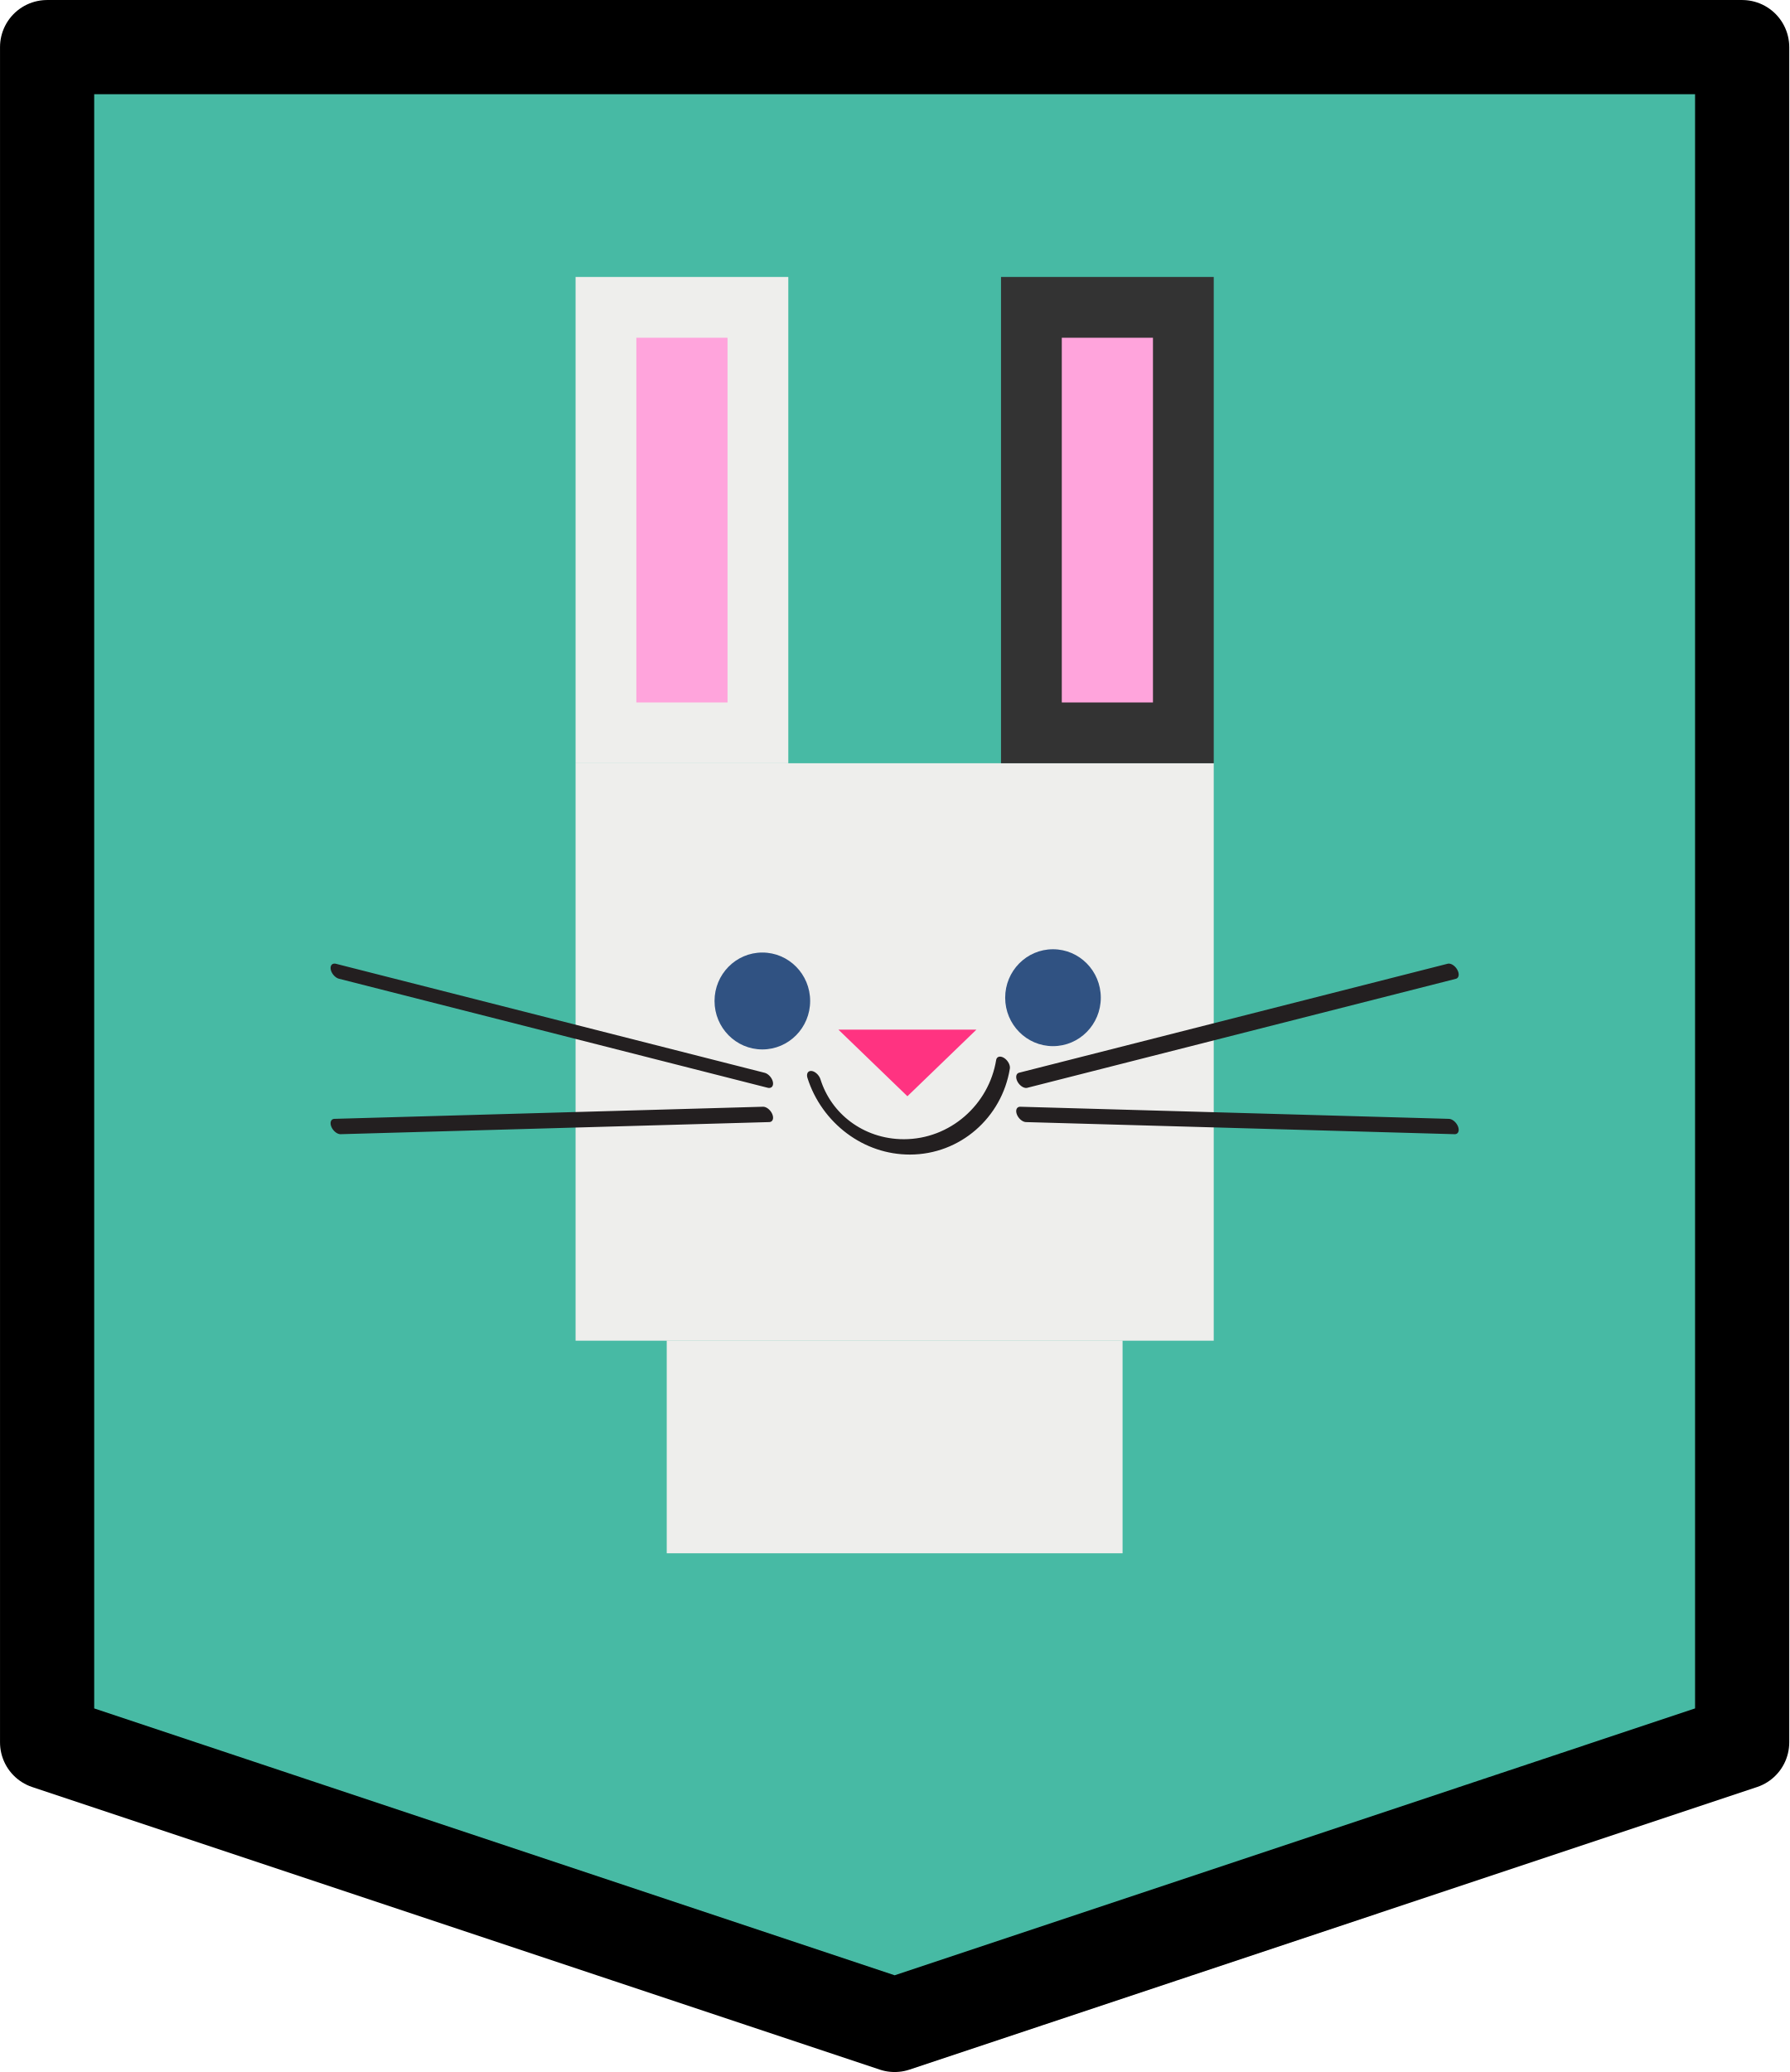
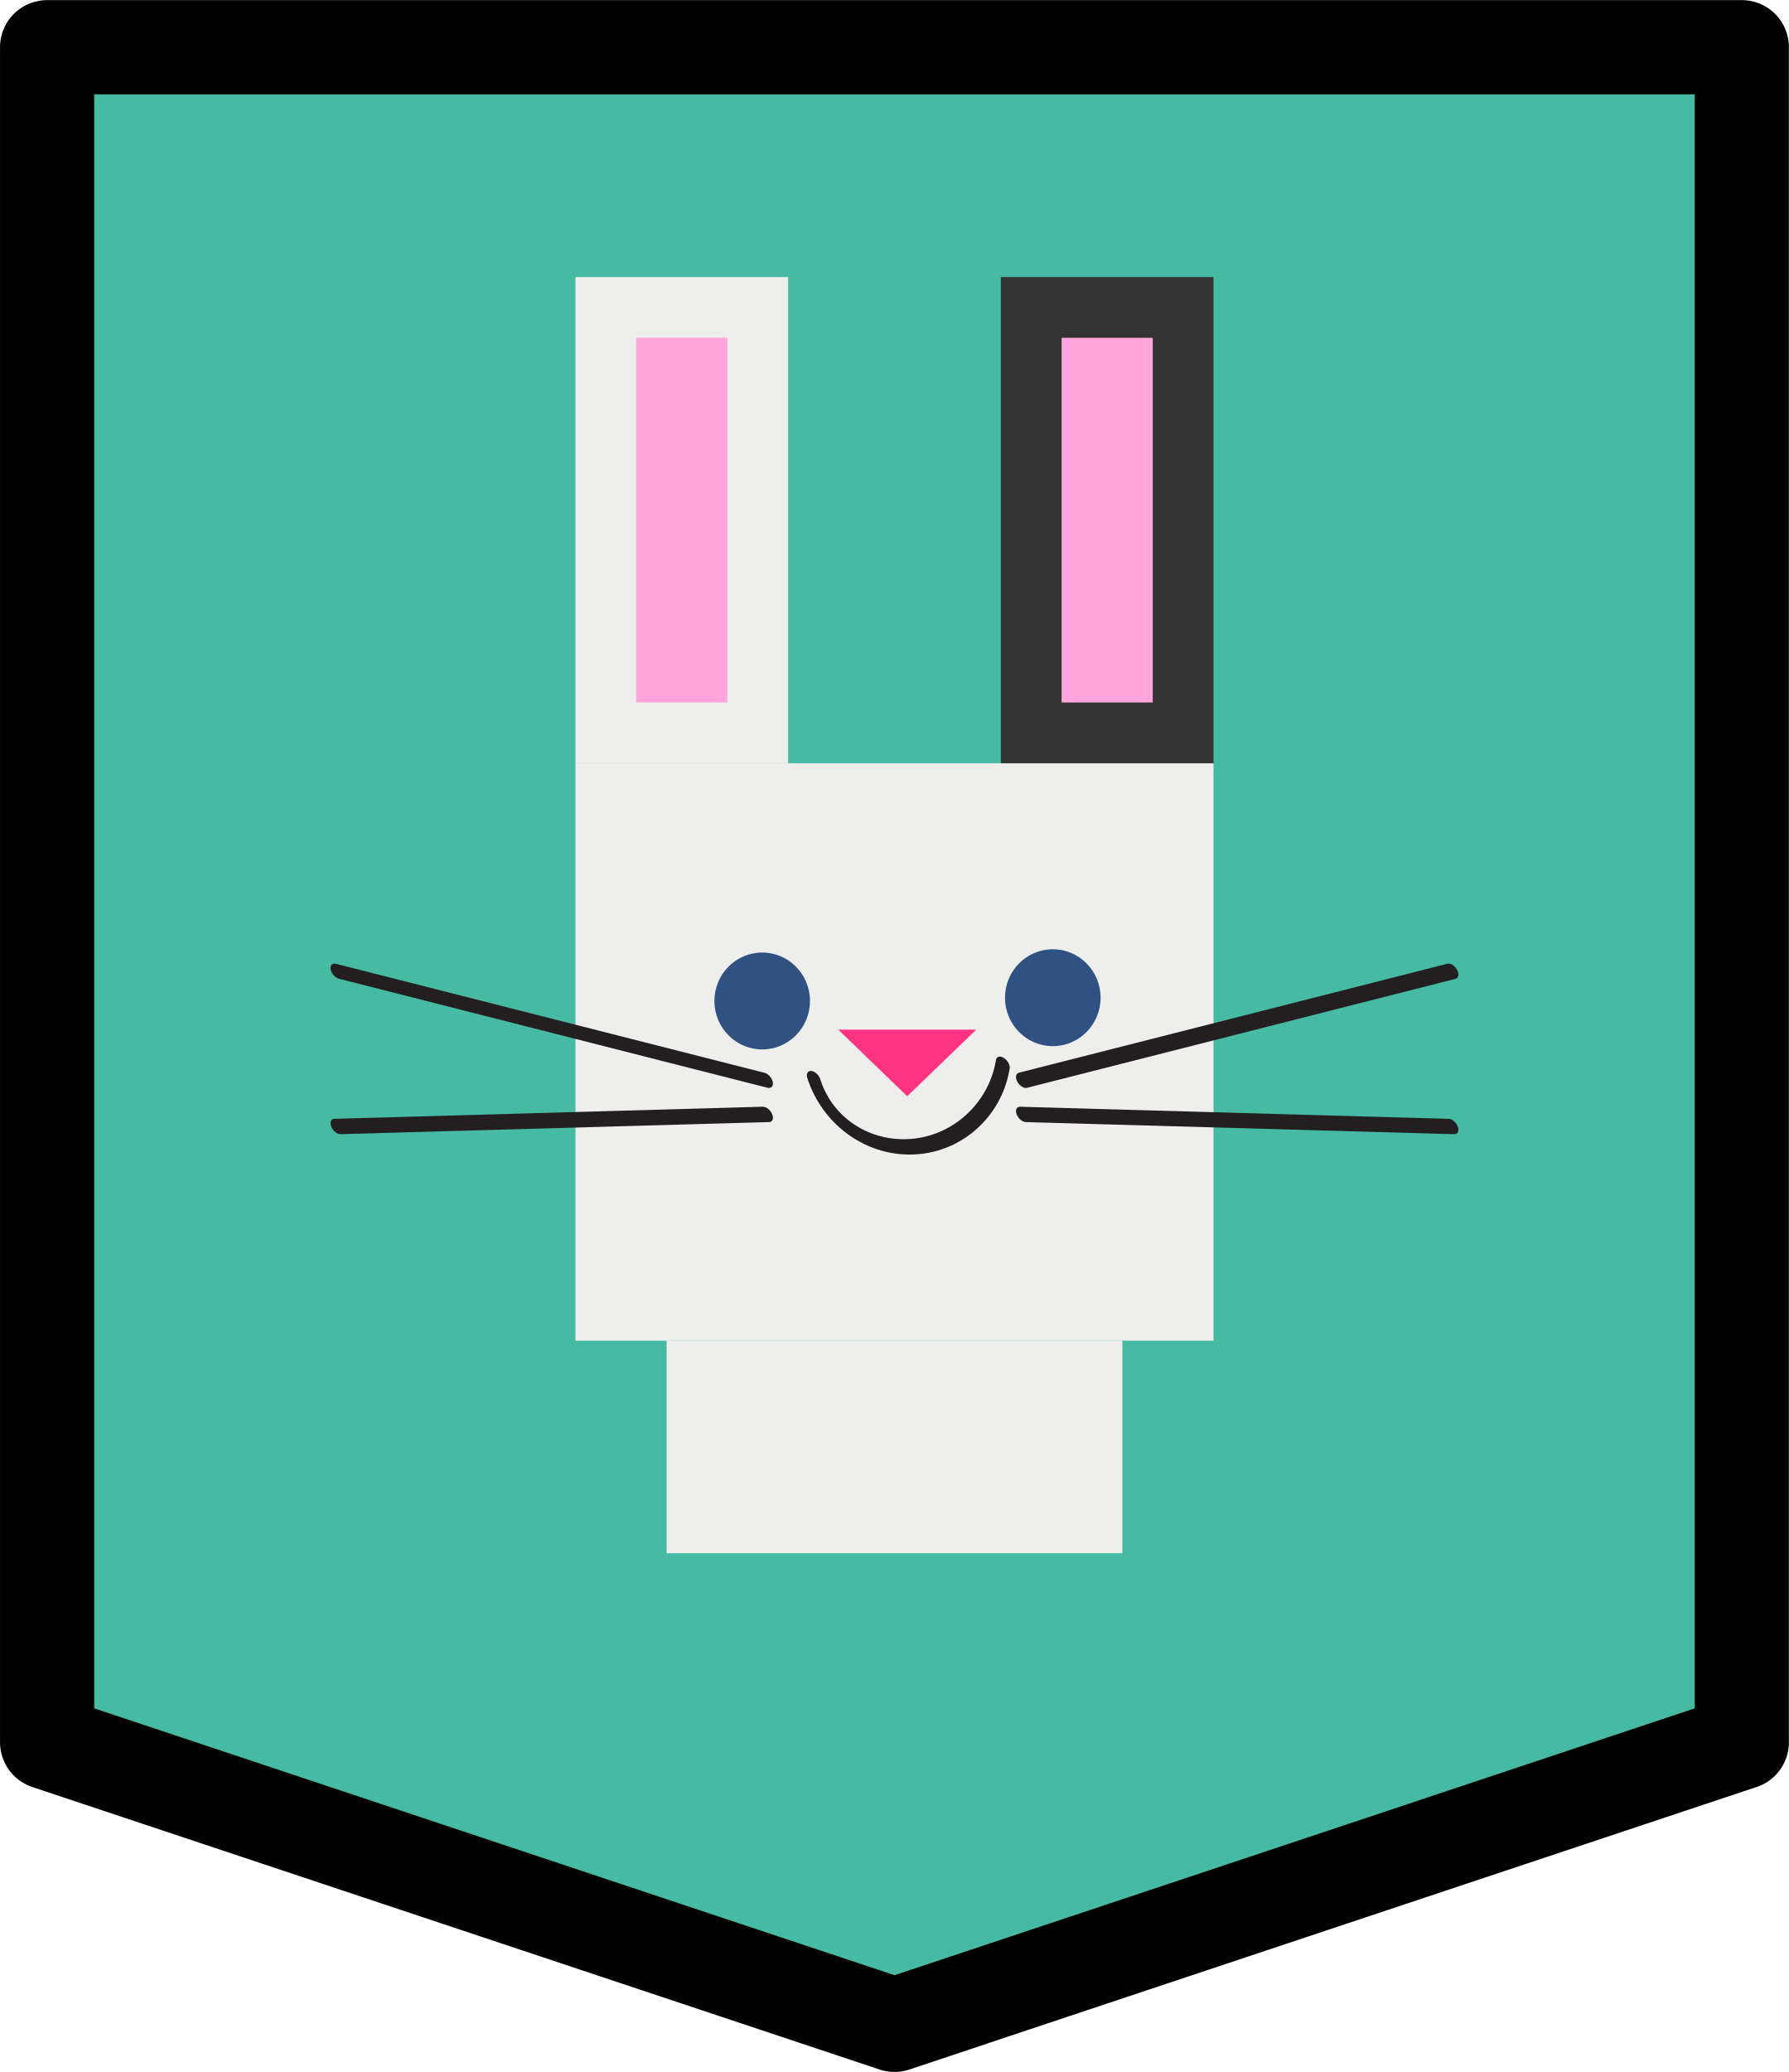
- <svg xmlns="http://www.w3.org/2000/svg" width="25.135mm" height="29.104mm" viewBox="0 0 25.135 29.104" version="1.1" id="svg5160">
+ <svg xmlns="http://www.w3.org/2000/svg" width="55.267px" height="64px" viewBox="0 0 25.135 29.104" version="1.1" id="svg5160">
  <defs id="defs5154">
    </defs>
  <g id="layer1" transform="translate(-52.88838,-20.48027)">
    <g id="layer1-5" transform="translate(-355.8928,-191.961)" style="fill:#47baa4;fill-opacity:1">
      <g id="g7063-9" transform="translate(406.7969,80.81106)" style="fill:#47baa4;fill-opacity:1">
        <path id="rect833-9-41-4-7-4-4-3" style="font-variation-settings:normal;vector-effect:none;fill:#47baa4;fill-opacity:1;stroke:#000000;stroke-width:1.323;stroke-linecap:round;stroke-linejoin:round;stroke-miterlimit:4;stroke-dasharray:none;stroke-dashoffset:0;stroke-opacity:1;stop-color:#000000" d="M 2.646,132.292 H 26.458 v 23.812 l -11.906,3.969 -11.906,-3.969 z" />
        <g id="g7020-5" transform="matrix(0.05887938,0,0,0.05887938,5.808495,138.247)" style="fill:#47baa4;stroke-width:5.649;stroke-miterlimit:4;stroke-dasharray:none;fill-opacity:1">
          <g id="g6963-7" style="fill:#47baa4;stroke-width:5.649;stroke-miterlimit:4;stroke-dasharray:none;fill-opacity:1">
            <g id="g6961-0" style="fill:#47baa4;stroke-width:5.649;stroke-miterlimit:4;stroke-dasharray:none;fill-opacity:1" />
          </g>
          <g id="g6965-1" style="fill:#47baa4;stroke-width:5.649;stroke-miterlimit:4;stroke-dasharray:none;fill-opacity:1" />
          <g id="g6967-9" style="fill:#47baa4;stroke-width:5.649;stroke-miterlimit:4;stroke-dasharray:none;fill-opacity:1" />
          <g id="g6969-9" style="fill:#47baa4;stroke-width:5.649;stroke-miterlimit:4;stroke-dasharray:none;fill-opacity:1" />
          <g id="g6971-7" style="fill:#47baa4;stroke-width:5.649;stroke-miterlimit:4;stroke-dasharray:none;fill-opacity:1" />
          <g id="g6973-8" style="fill:#47baa4;stroke-width:5.649;stroke-miterlimit:4;stroke-dasharray:none;fill-opacity:1" />
          <g id="g6975-2" style="fill:#47baa4;stroke-width:5.649;stroke-miterlimit:4;stroke-dasharray:none;fill-opacity:1" />
          <g id="g6977-5" style="fill:#47baa4;stroke-width:5.649;stroke-miterlimit:4;stroke-dasharray:none;fill-opacity:1" />
          <g id="g6979-3" style="fill:#47baa4;stroke-width:5.649;stroke-miterlimit:4;stroke-dasharray:none;fill-opacity:1" />
          <g id="g6981-4" style="fill:#47baa4;stroke-width:5.649;stroke-miterlimit:4;stroke-dasharray:none;fill-opacity:1" />
          <g id="g6983-9" style="fill:#47baa4;stroke-width:5.649;stroke-miterlimit:4;stroke-dasharray:none;fill-opacity:1" />
          <g id="g6985-0" style="fill:#47baa4;stroke-width:5.649;stroke-miterlimit:4;stroke-dasharray:none;fill-opacity:1" />
          <g id="g6987-2" style="fill:#47baa4;stroke-width:5.649;stroke-miterlimit:4;stroke-dasharray:none;fill-opacity:1" />
          <g id="g6989-0" style="fill:#47baa4;stroke-width:5.649;stroke-miterlimit:4;stroke-dasharray:none;fill-opacity:1" />
          <g id="g6991-1" style="fill:#47baa4;stroke-width:5.649;stroke-miterlimit:4;stroke-dasharray:none;fill-opacity:1" />
          <g id="g6993-9" style="fill:#47baa4;stroke-width:5.649;stroke-miterlimit:4;stroke-dasharray:none;fill-opacity:1" />
        </g>
      </g>
    </g>
    <g id="g1092" transform="matrix(2.258739,0,0,2.258739,86.43679,-2.219297)">
      <rect style="fill:#eeeeec;fill-opacity:1;stroke-width:0.189;stroke-linecap:round;stroke-linejoin:round;stop-color:#000000" id="rect857" width="3.969" height="3.591" x="-11.273" y="14.796" />
      <rect style="fill:#eeeeec;fill-opacity:1;stroke-width:0.199;stroke-linecap:round;stroke-linejoin:round;stop-color:#000000" id="rect859" width="2.835" height="1.323" x="-10.706" y="18.386" />
      <rect style="fill:#eeeeec;fill-opacity:1;stroke-width:0.209;stroke-linecap:round;stroke-linejoin:round;stop-color:#000000" id="rect861" width="1.323" height="3.024" x="-11.273" y="11.772" />
      <rect style="fill:#333333;fill-opacity:1;stroke-width:0.209;stroke-linecap:round;stroke-linejoin:round;stop-color:#000000" id="rect861-3" width="1.323" height="3.024" x="-8.627" y="11.772" />
      <rect style="fill:#ffa4dc;fill-opacity:1;stroke-width:0.119;stroke-linecap:round;stroke-linejoin:round;stop-color:#000000" id="rect883" width="0.567" height="2.268" x="-10.895" y="12.15" />
      <rect style="fill:#ffa4dc;fill-opacity:1;stroke-width:0.119;stroke-linecap:round;stroke-linejoin:round;stop-color:#000000" id="rect883-6" width="0.567" height="2.268" x="-8.249" y="12.15" />
      <g id="g1036" transform="matrix(0.1428572,0.06813938,0,0.1428572,-26.71293,-1.366287)">
        <ellipse fill="#305282" cx="128.753" cy="123.485" id="circle327-8-0-3-0" style="stroke-width:0.064" transform="matrix(0.9025853,-0.4305111,0,1,0,0)" rx="2.306" ry="2.109" />
        <ellipse fill="#305282" cx="142.772" cy="123.342" id="circle329-8-5-7-9" style="stroke-width:0.064" transform="matrix(0.9025853,-0.4305111,0,1,0,0)" rx="2.306" ry="2.109" />
        <path fill="#ff3381" d="m 122.526,69.19 -3.004,-1.467 6.008,-2.865" id="path333-1-2-2-3" style="stroke-width:0.061" />
        <path fill="none" stroke="#231f20" stroke-width="0.836" stroke-linecap="round" stroke-linejoin="round" stroke-miterlimit="10" d="m 126.688,65.814 c -0.331,2.195 -2.081,4.587 -4.186,5.592 -1.892,0.903 -3.5,0.423 -4.044,-1.043 m 9.106,-4.271 18.661,-13.646 m -18.661,15.132 18.661,-8.374 M 116.376,71.428 97.715,75.584 m 18.661,-2.67 -18.661,9.428" id="path335-8-9-6-6" style="stroke-width:0.603;stroke-miterlimit:10;stroke-dasharray:none" />
      </g>
    </g>
  </g>
</svg>
